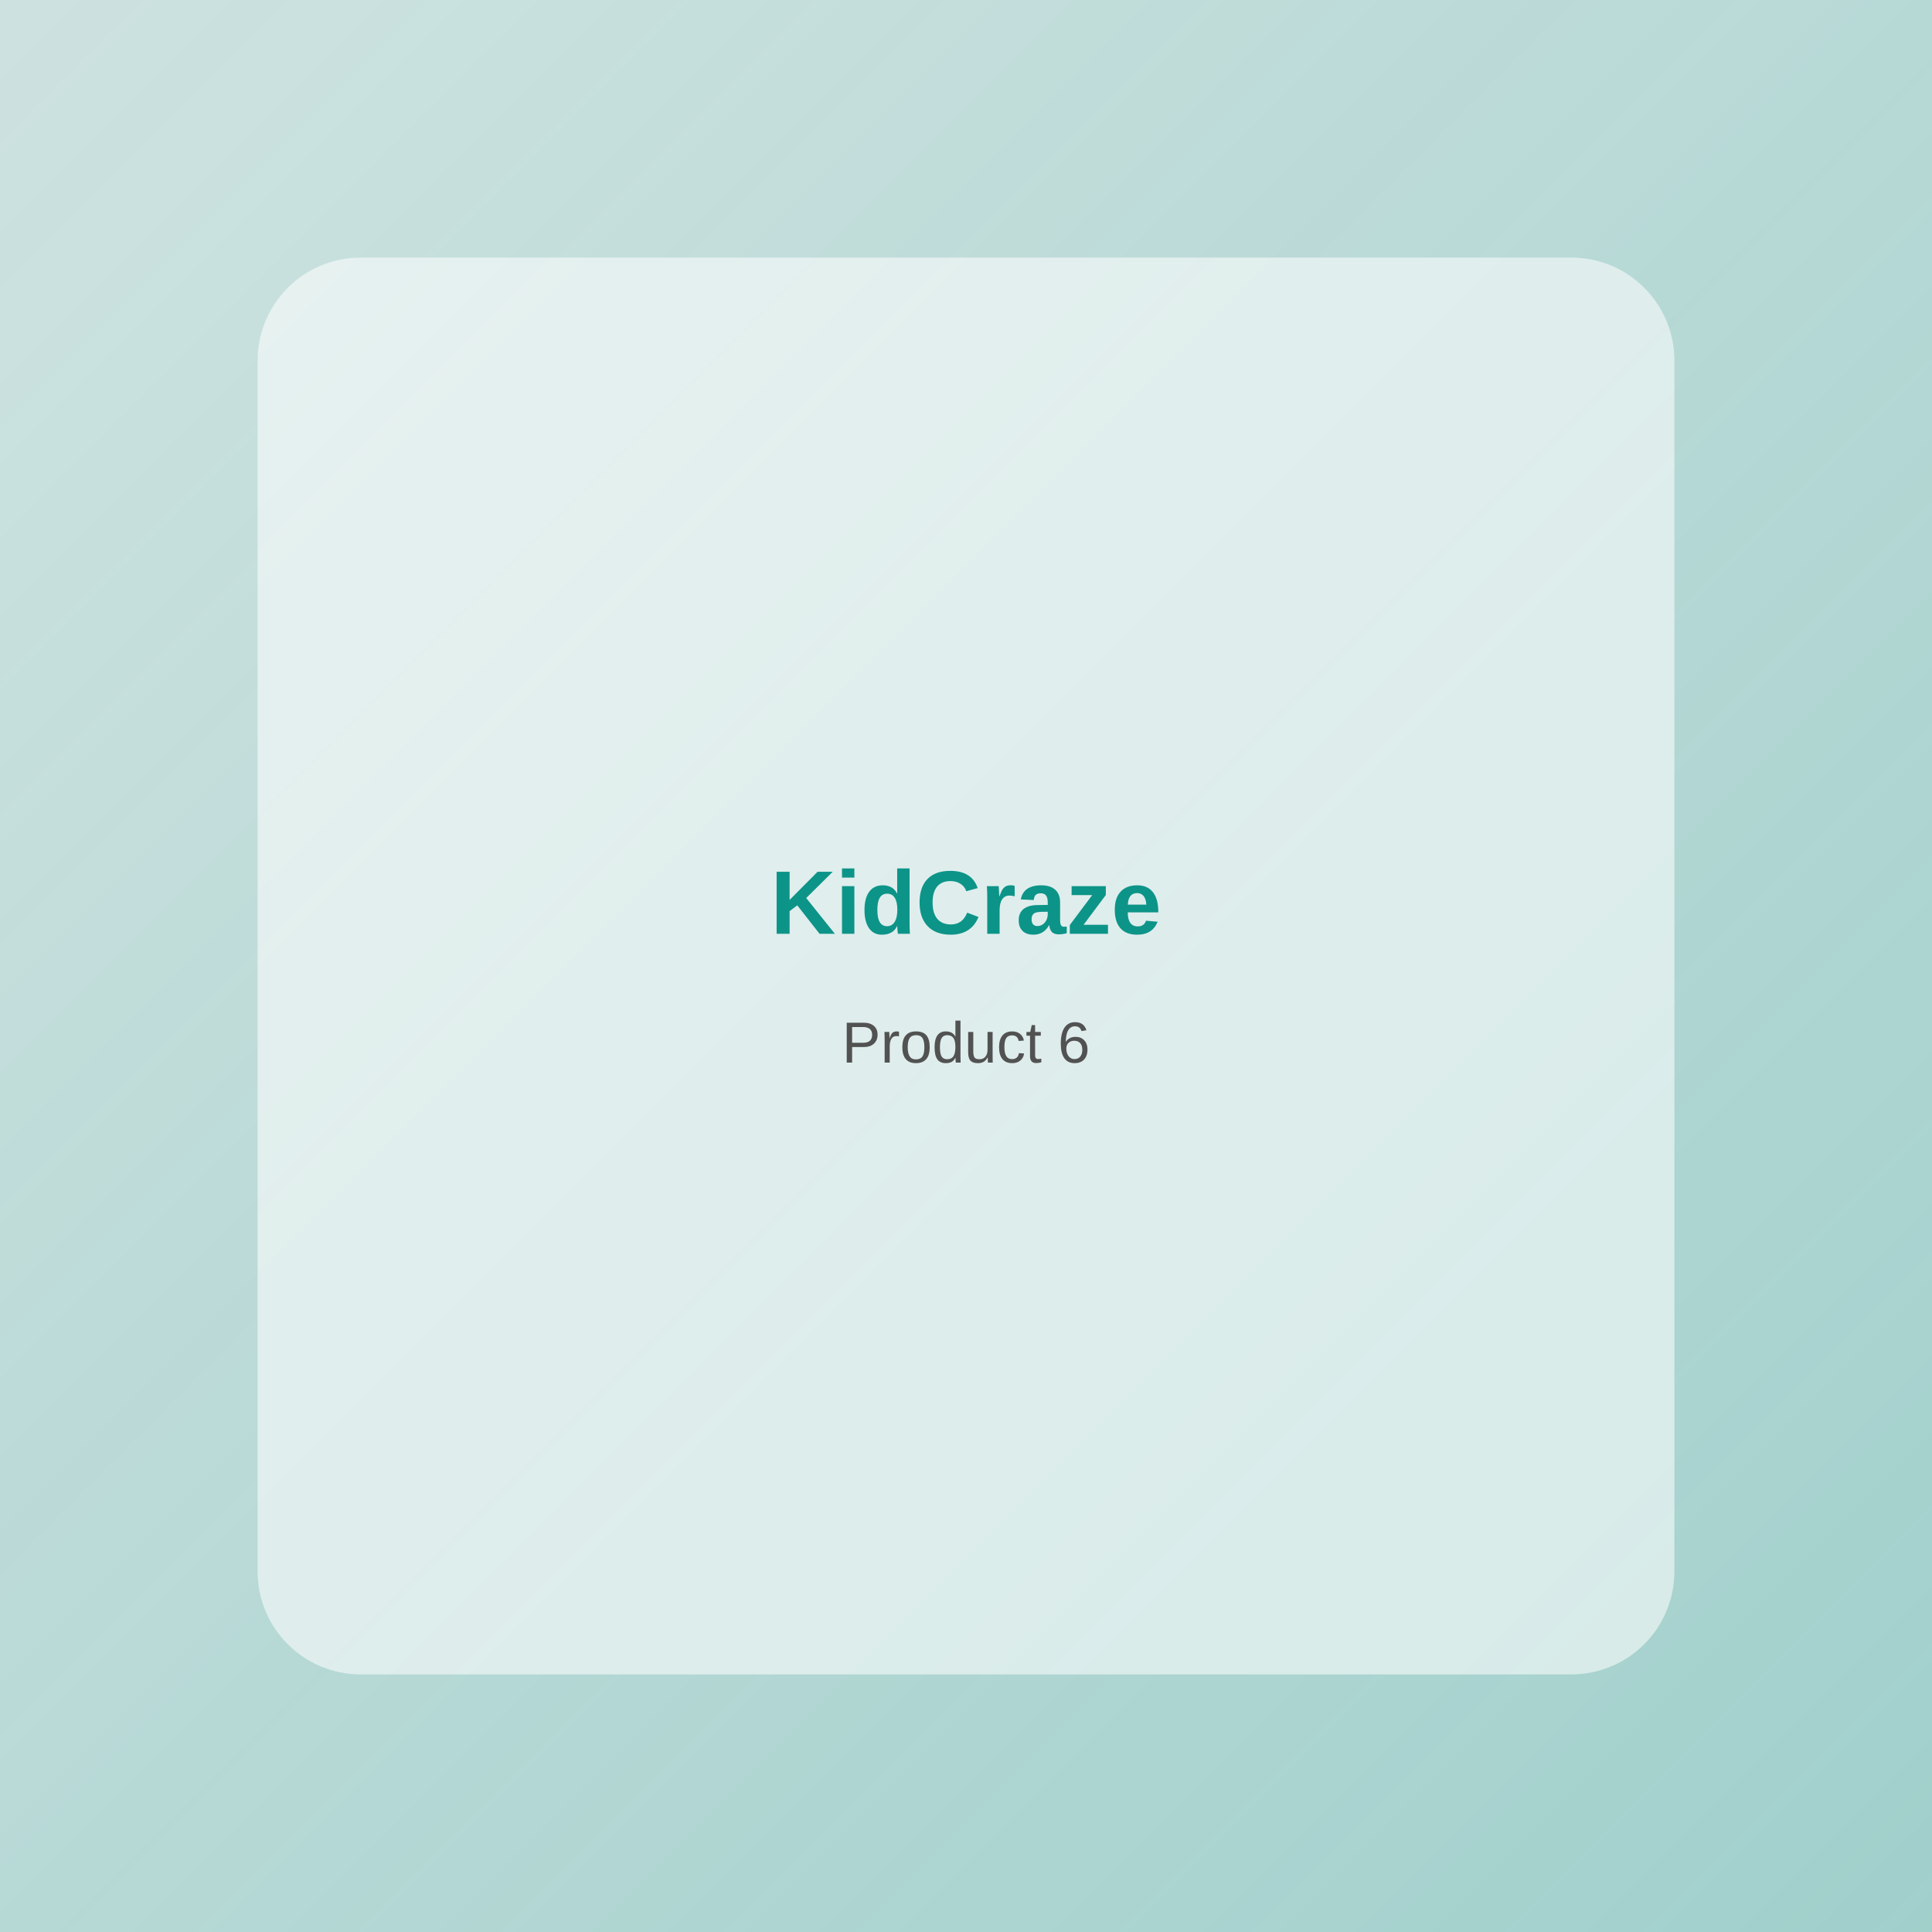
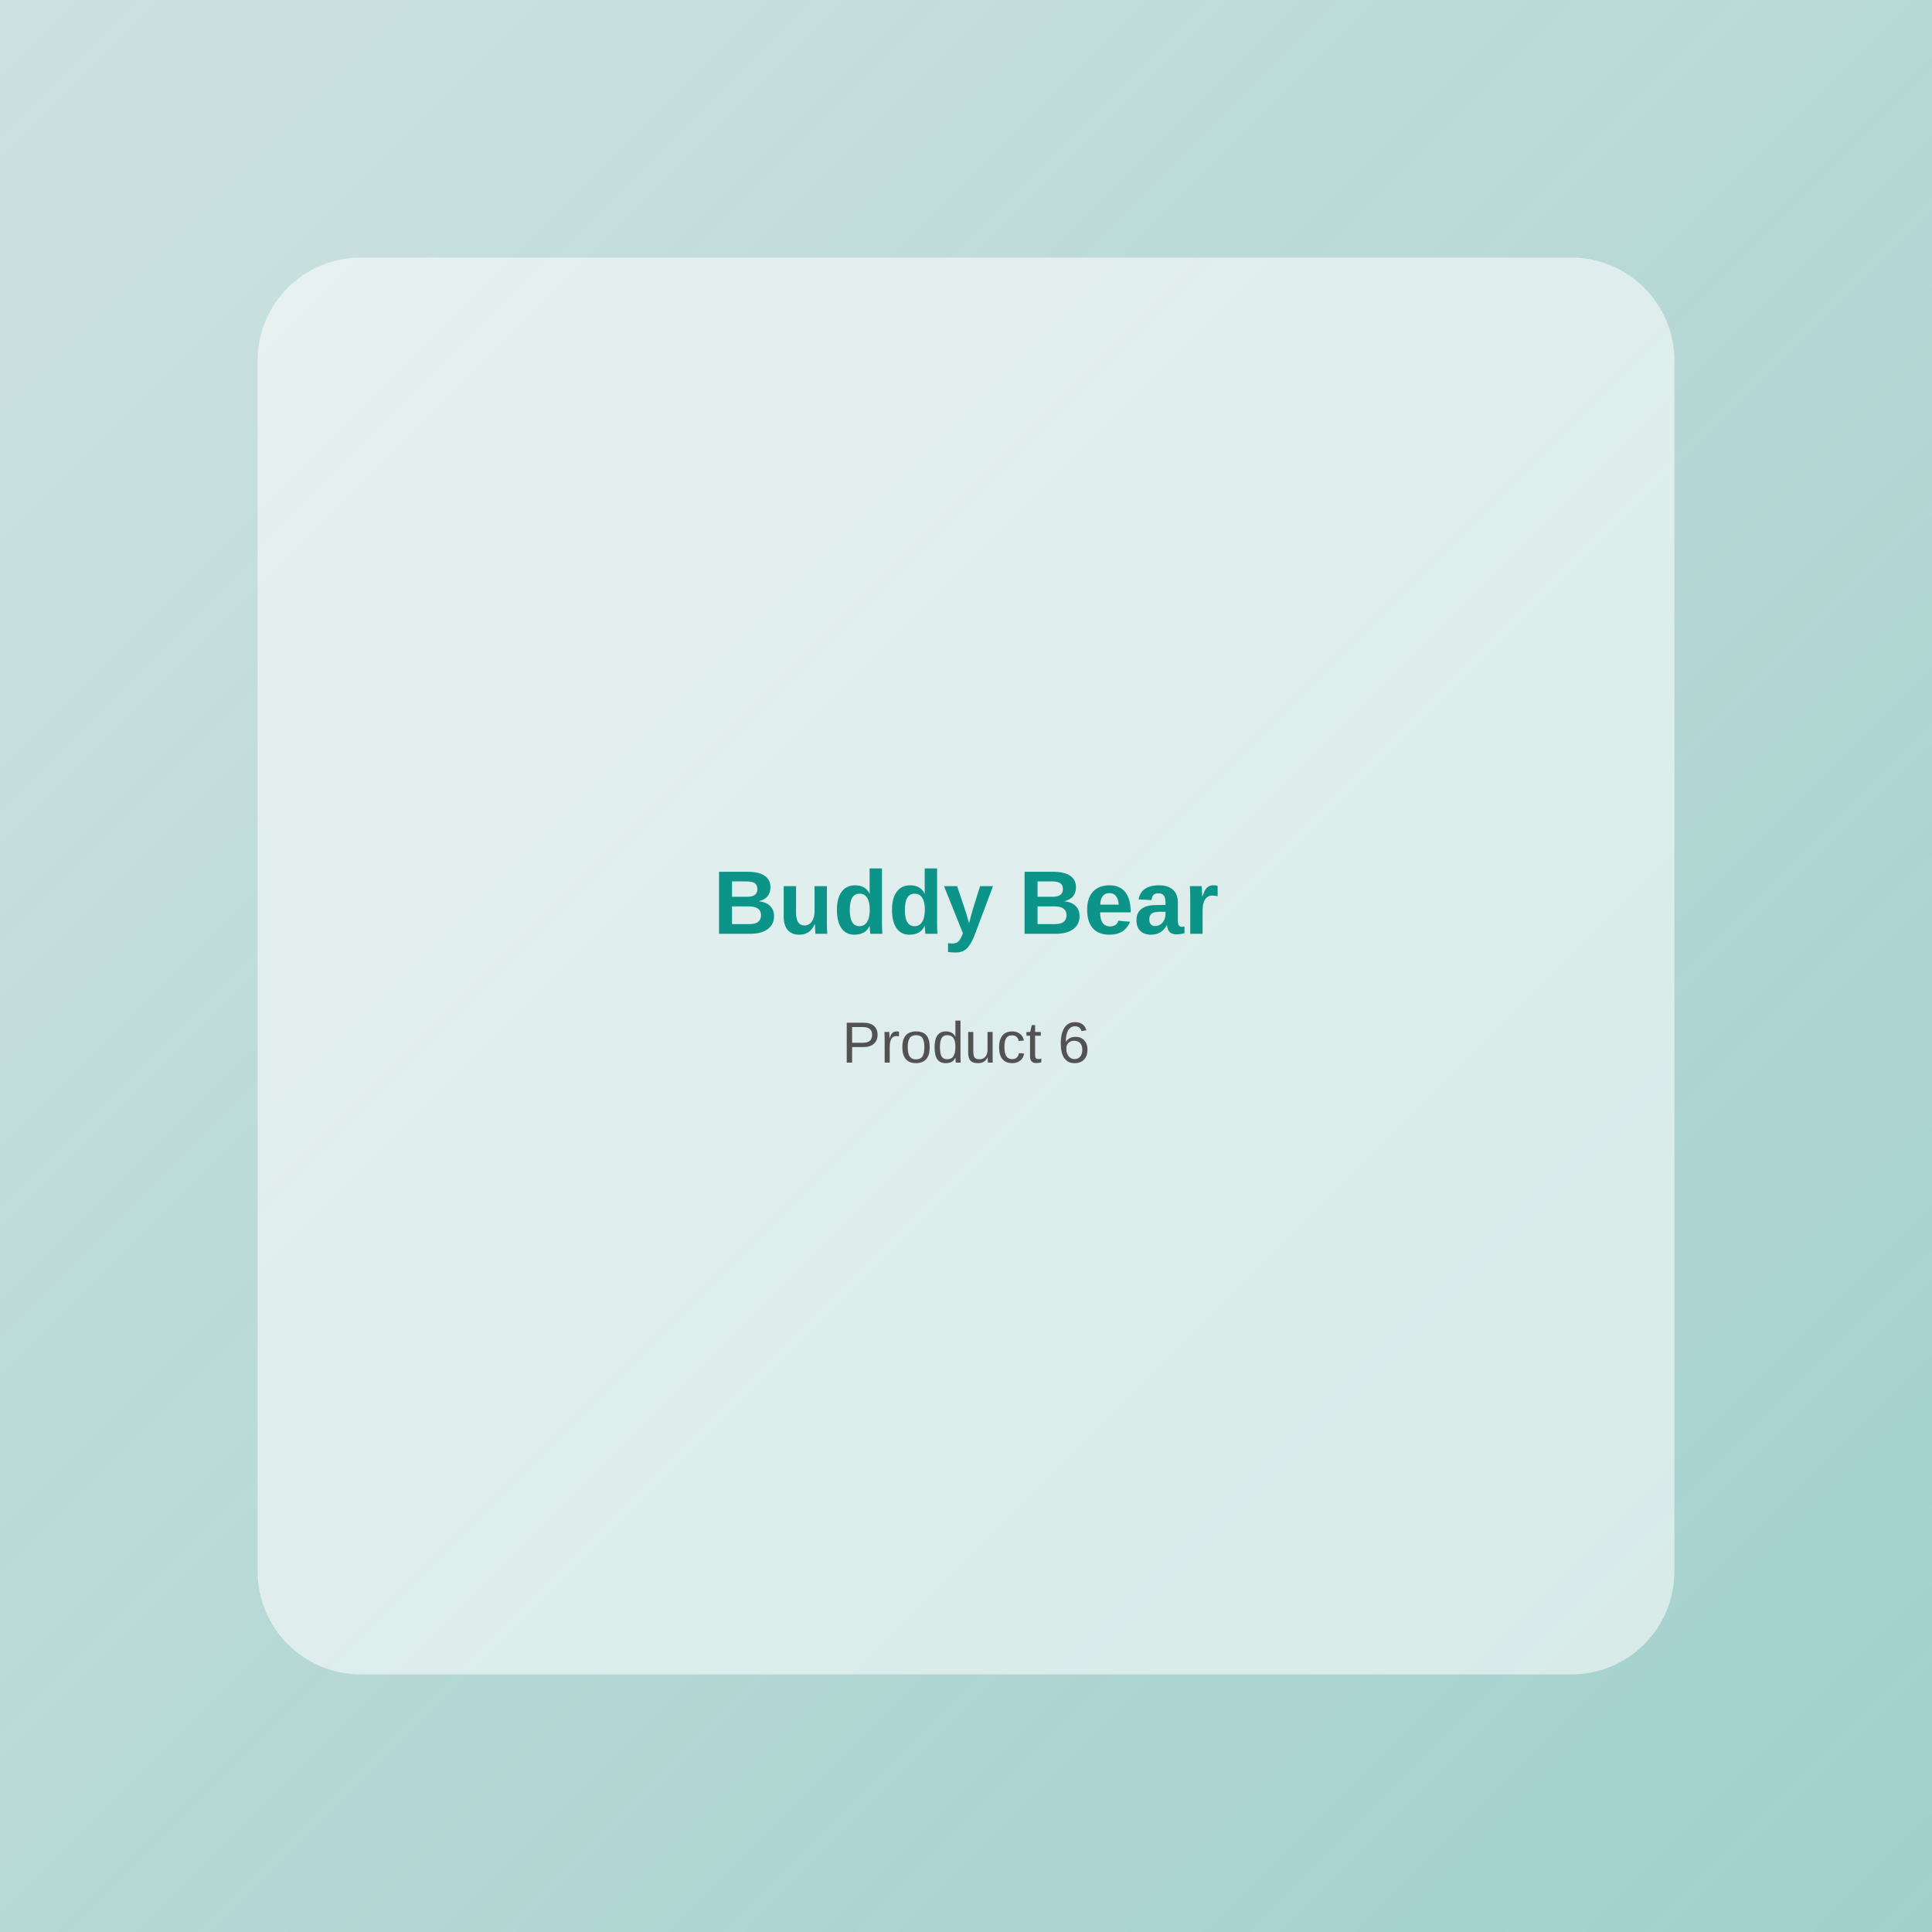
<svg xmlns="http://www.w3.org/2000/svg" width="600" height="600" viewBox="0 0 600 600">
  <defs>
    <linearGradient id="g6" x1="0%" y1="0%" x2="100%" y2="100%">
      <stop offset="0%" stop-color="#0d9488" stop-opacity="0.15" />
      <stop offset="100%" stop-color="#0d9488" stop-opacity="0.35" />
    </linearGradient>
  </defs>
  <rect width="600" height="600" fill="url(#g6)" />
  <rect x="80" y="80" width="440" height="440" rx="32" fill="white" fill-opacity="0.55" />
-   <text x="300" y="290" text-anchor="middle" font-family="Arial, sans-serif" font-size="28" font-weight="700" fill="#0d9488">KidCraze</text>
+   <text x="300" y="290" text-anchor="middle" font-family="Arial, sans-serif" font-size="28" font-weight="700" fill="#0d9488">Buddy Bear</text>
  <text x="300" y="330" text-anchor="middle" font-family="Arial, sans-serif" font-size="18" fill="#525252">Product 6</text>
</svg>
